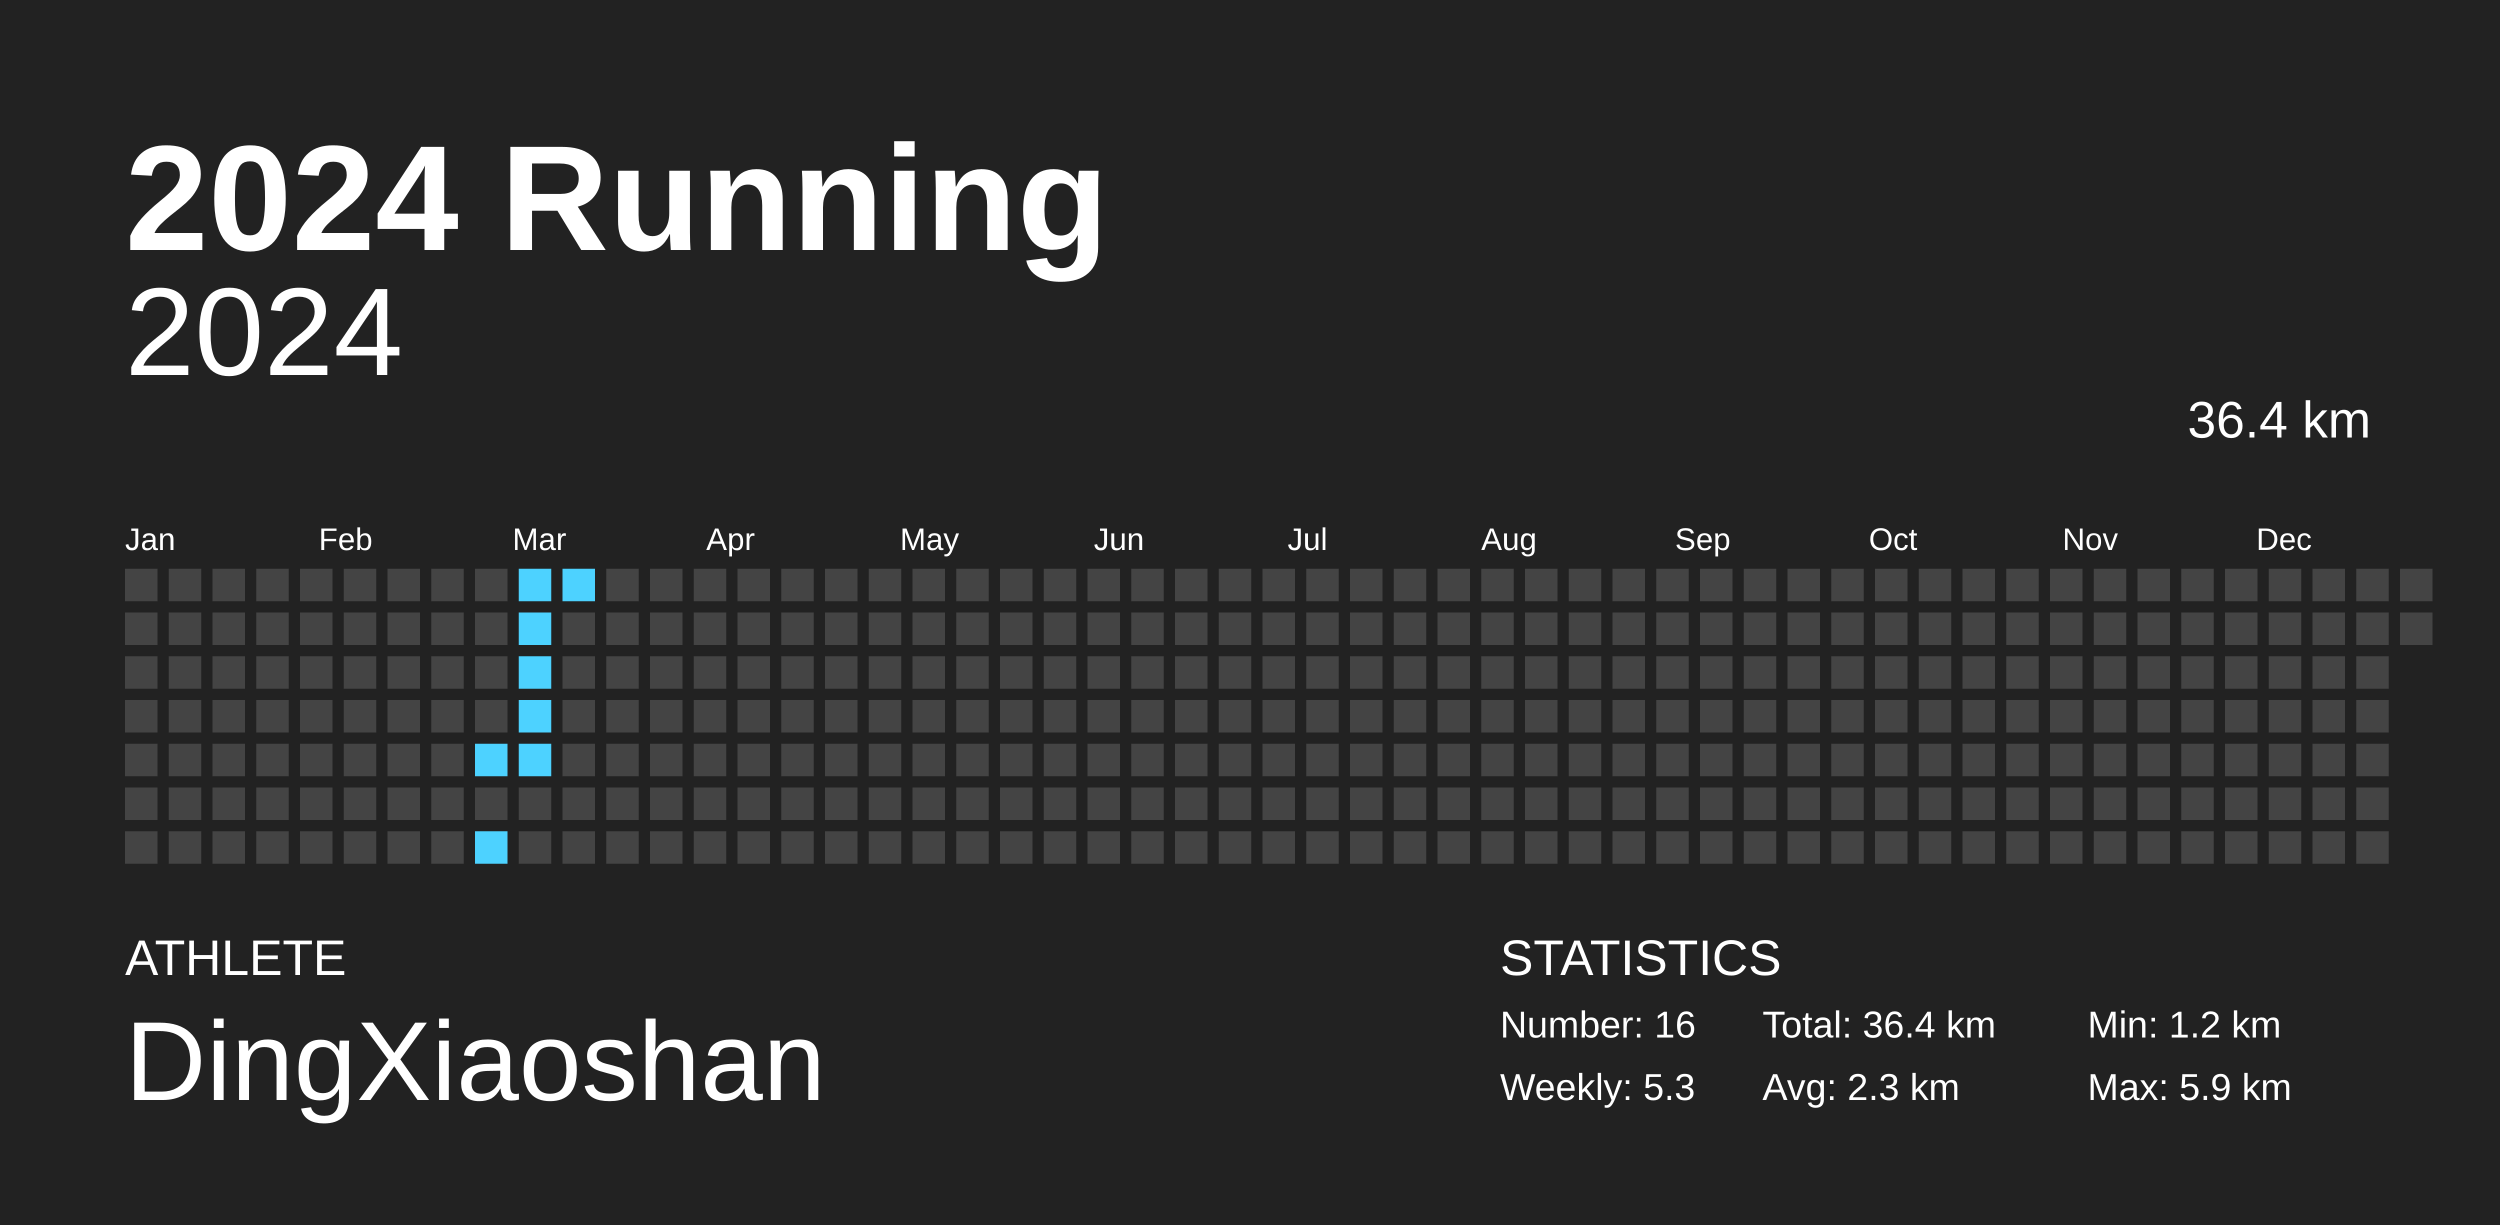
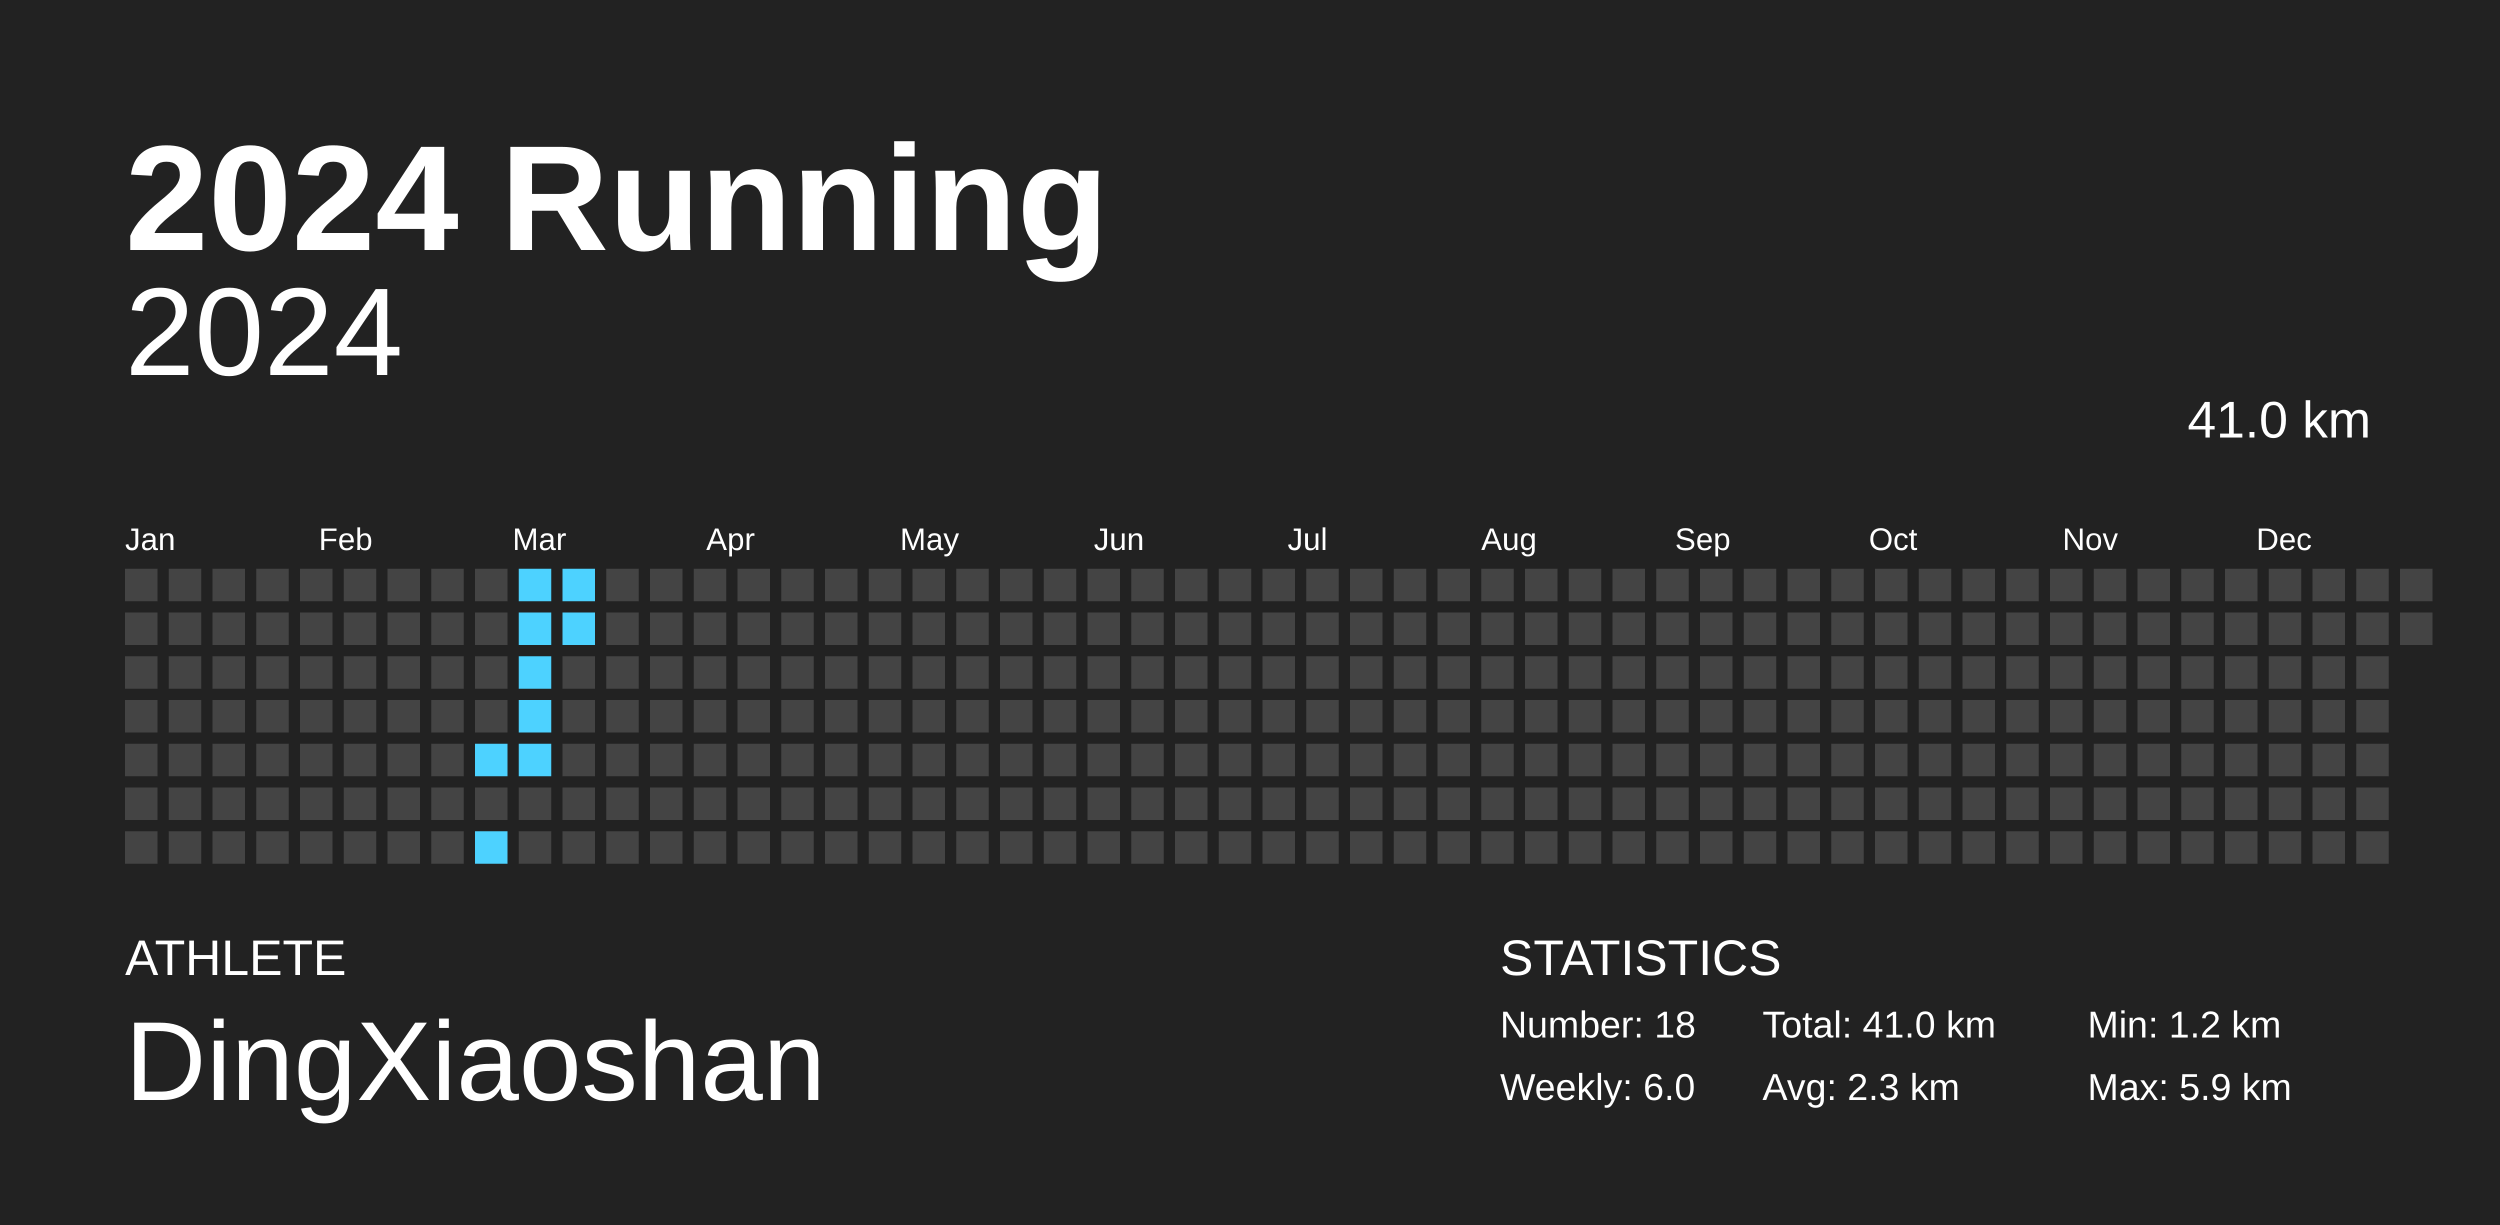
<svg xmlns="http://www.w3.org/2000/svg" baseProfile="full" height="98mm" version="1.1" viewBox="0,0,200,98" width="200mm">
  <defs />
  <rect fill="#222222" height="98" width="200" x="0" y="0" />
  <text fill="#FFFFFF" style="font-size:12px; font-family:Arial; font-weight:bold;" x="10" y="20">2024 Running</text>
  <text fill="#FFFFFF" style="font-size:4px; font-family:Arial" x="10" y="78">ATHLETE</text>
  <text fill="#FFFFFF" style="font-size:9px; font-family:Arial" x="10" y="88">DingXiaoshan</text>
  <text fill="#FFFFFF" style="font-size:4px; font-family:Arial" x="120" y="78">STATISTICS</text>
-   <text fill="#FFFFFF" style="font-size:3px; font-family:Arial" x="120" y="83">Number: 16</text>
-   <text fill="#FFFFFF" style="font-size:3px; font-family:Arial" x="120" y="88">Weekly: 5.3</text>
-   <text fill="#FFFFFF" style="font-size:3px; font-family:Arial" x="141" y="83">Total: 36.4 km</text>
+   <text fill="#FFFFFF" style="font-size:3px; font-family:Arial" x="120" y="83">Number: 18</text>
+   <text fill="#FFFFFF" style="font-size:3px; font-family:Arial" x="120" y="88">Weekly: 6.0</text>
+   <text fill="#FFFFFF" style="font-size:3px; font-family:Arial" x="141" y="83">Total: 41.0 km</text>
  <text fill="#FFFFFF" style="font-size:3px; font-family:Arial" x="141" y="88">Avg: 2.3 km</text>
  <text fill="#FFFFFF" style="font-size:3px; font-family:Arial" x="167" y="83">Min: 1.2 km</text>
  <text fill="#FFFFFF" style="font-size:3px; font-family:Arial" x="167" y="88">Max: 5.9 km</text>
  <text alignment-baseline="hanging" fill="#FFFFFF" style="font-size:10.0px; font-family:Arial;" x="10" y="30">2024</text>
-   <text alignment-baseline="hanging" fill="#FFFFFF" style="font-size:4.125px; font-family:Arial;" x="175" y="35">36.4 km</text>
+   <text alignment-baseline="hanging" fill="#FFFFFF" style="font-size:4.125px; font-family:Arial;" x="175" y="35">41.0 km</text>
  <text fill="#FFFFFF" style="font-size:2.5px; font-family:Arial" x="10.0" y="44">Jan</text>
  <text fill="#FFFFFF" style="font-size:2.5px; font-family:Arial" x="25.5" y="44">Feb</text>
  <text fill="#FFFFFF" style="font-size:2.5px; font-family:Arial" x="41.0" y="44">Mar</text>
  <text fill="#FFFFFF" style="font-size:2.5px; font-family:Arial" x="56.5" y="44">Apr</text>
  <text fill="#FFFFFF" style="font-size:2.5px; font-family:Arial" x="72.0" y="44">May</text>
  <text fill="#FFFFFF" style="font-size:2.5px; font-family:Arial" x="87.5" y="44">Jun</text>
  <text fill="#FFFFFF" style="font-size:2.5px; font-family:Arial" x="103.0" y="44">Jul</text>
  <text fill="#FFFFFF" style="font-size:2.5px; font-family:Arial" x="118.5" y="44">Aug</text>
  <text fill="#FFFFFF" style="font-size:2.5px; font-family:Arial" x="134.0" y="44">Sep</text>
  <text fill="#FFFFFF" style="font-size:2.5px; font-family:Arial" x="149.5" y="44">Oct</text>
  <text fill="#FFFFFF" style="font-size:2.5px; font-family:Arial" x="165.0" y="44">Nov</text>
  <text fill="#FFFFFF" style="font-size:2.5px; font-family:Arial" x="180.5" y="44">Dec</text>
  <rect fill="#444444" height="2.6" width="2.6" x="10.0" y="45.5" />
  <rect fill="#444444" height="2.6" width="2.6" x="10.0" y="49.0" />
  <rect fill="#444444" height="2.6" width="2.6" x="10.0" y="52.5" />
  <rect fill="#444444" height="2.6" width="2.6" x="10.0" y="56.0" />
  <rect fill="#444444" height="2.6" width="2.6" x="10.0" y="59.5" />
  <rect fill="#444444" height="2.6" width="2.6" x="10.0" y="63.0" />
  <rect fill="#444444" height="2.6" width="2.6" x="10.0" y="66.5" />
  <rect fill="#444444" height="2.6" width="2.6" x="13.5" y="45.5" />
  <rect fill="#444444" height="2.6" width="2.6" x="13.5" y="49.0" />
  <rect fill="#444444" height="2.6" width="2.6" x="13.5" y="52.5" />
  <rect fill="#444444" height="2.6" width="2.6" x="13.5" y="56.0" />
  <rect fill="#444444" height="2.6" width="2.6" x="13.5" y="59.5" />
  <rect fill="#444444" height="2.6" width="2.6" x="13.5" y="63.0" />
  <rect fill="#444444" height="2.6" width="2.6" x="13.5" y="66.5" />
  <rect fill="#444444" height="2.6" width="2.6" x="17.0" y="45.5" />
  <rect fill="#444444" height="2.6" width="2.6" x="17.0" y="49.0" />
  <rect fill="#444444" height="2.6" width="2.6" x="17.0" y="52.5" />
  <rect fill="#444444" height="2.6" width="2.6" x="17.0" y="56.0" />
  <rect fill="#444444" height="2.6" width="2.6" x="17.0" y="59.5" />
  <rect fill="#444444" height="2.6" width="2.6" x="17.0" y="63.0" />
  <rect fill="#444444" height="2.6" width="2.6" x="17.0" y="66.5" />
  <rect fill="#444444" height="2.6" width="2.6" x="20.5" y="45.5" />
  <rect fill="#444444" height="2.6" width="2.6" x="20.5" y="49.0" />
  <rect fill="#444444" height="2.6" width="2.6" x="20.5" y="52.5" />
  <rect fill="#444444" height="2.6" width="2.6" x="20.5" y="56.0" />
  <rect fill="#444444" height="2.6" width="2.6" x="20.5" y="59.5" />
  <rect fill="#444444" height="2.6" width="2.6" x="20.5" y="63.0" />
  <rect fill="#444444" height="2.6" width="2.6" x="20.5" y="66.5" />
  <rect fill="#444444" height="2.6" width="2.6" x="24.0" y="45.5" />
  <rect fill="#444444" height="2.6" width="2.6" x="24.0" y="49.0" />
  <rect fill="#444444" height="2.6" width="2.6" x="24.0" y="52.5" />
  <rect fill="#444444" height="2.6" width="2.6" x="24.0" y="56.0" />
  <rect fill="#444444" height="2.6" width="2.6" x="24.0" y="59.5" />
  <rect fill="#444444" height="2.6" width="2.6" x="24.0" y="63.0" />
  <rect fill="#444444" height="2.6" width="2.6" x="24.0" y="66.5" />
  <rect fill="#444444" height="2.6" width="2.6" x="27.5" y="45.5" />
  <rect fill="#444444" height="2.6" width="2.6" x="27.5" y="49.0" />
  <rect fill="#444444" height="2.6" width="2.6" x="27.5" y="52.5" />
  <rect fill="#444444" height="2.6" width="2.6" x="27.5" y="56.0" />
  <rect fill="#444444" height="2.6" width="2.6" x="27.5" y="59.5" />
  <rect fill="#444444" height="2.6" width="2.6" x="27.5" y="63.0" />
  <rect fill="#444444" height="2.6" width="2.6" x="27.5" y="66.5" />
  <rect fill="#444444" height="2.6" width="2.6" x="31.0" y="45.5" />
  <rect fill="#444444" height="2.6" width="2.6" x="31.0" y="49.0" />
  <rect fill="#444444" height="2.6" width="2.6" x="31.0" y="52.5" />
  <rect fill="#444444" height="2.6" width="2.6" x="31.0" y="56.0" />
  <rect fill="#444444" height="2.6" width="2.6" x="31.0" y="59.5" />
  <rect fill="#444444" height="2.6" width="2.6" x="31.0" y="63.0" />
  <rect fill="#444444" height="2.6" width="2.6" x="31.0" y="66.5" />
  <rect fill="#444444" height="2.6" width="2.6" x="34.5" y="45.5" />
  <rect fill="#444444" height="2.6" width="2.6" x="34.5" y="49.0" />
  <rect fill="#444444" height="2.6" width="2.6" x="34.5" y="52.5" />
  <rect fill="#444444" height="2.6" width="2.6" x="34.5" y="56.0" />
  <rect fill="#444444" height="2.6" width="2.6" x="34.5" y="59.5" />
  <rect fill="#444444" height="2.6" width="2.6" x="34.5" y="63.0" />
  <rect fill="#444444" height="2.6" width="2.6" x="34.5" y="66.5" />
  <rect fill="#444444" height="2.6" width="2.6" x="38.0" y="45.5" />
  <rect fill="#444444" height="2.6" width="2.6" x="38.0" y="49.0" />
  <rect fill="#444444" height="2.6" width="2.6" x="38.0" y="52.5" />
  <rect fill="#444444" height="2.6" width="2.6" x="38.0" y="56.0" />
  <rect fill="#4dd2ff" height="2.6" width="2.6" x="38.0" y="59.5" />
  <rect fill="#444444" height="2.6" width="2.6" x="38.0" y="63.0" />
  <rect fill="#4dd2ff" height="2.6" width="2.6" x="38.0" y="66.5" />
  <rect fill="#4dd2ff" height="2.6" width="2.6" x="41.5" y="45.5" />
  <rect fill="#4dd2ff" height="2.6" width="2.6" x="41.5" y="49.0" />
  <rect fill="#4dd2ff" height="2.6" width="2.6" x="41.5" y="52.5" />
  <rect fill="#4dd2ff" height="2.6" width="2.6" x="41.5" y="56.0" />
  <rect fill="#4dd2ff" height="2.6" width="2.6" x="41.5" y="59.5" />
  <rect fill="#444444" height="2.6" width="2.6" x="41.5" y="63.0" />
  <rect fill="#444444" height="2.6" width="2.6" x="41.5" y="66.5" />
  <rect fill="#4dd2ff" height="2.6" width="2.6" x="45.0" y="45.5" />
-   <rect fill="#444444" height="2.6" width="2.6" x="45.0" y="49.0" />
+   <rect fill="#4dd2ff" height="2.6" width="2.6" x="45.0" y="49.0" />
  <rect fill="#444444" height="2.6" width="2.6" x="45.0" y="52.5" />
  <rect fill="#444444" height="2.6" width="2.6" x="45.0" y="56.0" />
  <rect fill="#444444" height="2.6" width="2.6" x="45.0" y="59.5" />
  <rect fill="#444444" height="2.6" width="2.6" x="45.0" y="63.0" />
  <rect fill="#444444" height="2.6" width="2.6" x="45.0" y="66.5" />
  <rect fill="#444444" height="2.6" width="2.6" x="48.5" y="45.5" />
  <rect fill="#444444" height="2.6" width="2.6" x="48.5" y="49.0" />
  <rect fill="#444444" height="2.6" width="2.6" x="48.5" y="52.5" />
  <rect fill="#444444" height="2.6" width="2.6" x="48.5" y="56.0" />
  <rect fill="#444444" height="2.6" width="2.6" x="48.5" y="59.5" />
  <rect fill="#444444" height="2.6" width="2.6" x="48.5" y="63.0" />
  <rect fill="#444444" height="2.6" width="2.6" x="48.5" y="66.5" />
  <rect fill="#444444" height="2.6" width="2.6" x="52.0" y="45.5" />
  <rect fill="#444444" height="2.6" width="2.6" x="52.0" y="49.0" />
  <rect fill="#444444" height="2.6" width="2.6" x="52.0" y="52.5" />
  <rect fill="#444444" height="2.6" width="2.6" x="52.0" y="56.0" />
  <rect fill="#444444" height="2.6" width="2.6" x="52.0" y="59.5" />
  <rect fill="#444444" height="2.6" width="2.6" x="52.0" y="63.0" />
  <rect fill="#444444" height="2.6" width="2.6" x="52.0" y="66.5" />
  <rect fill="#444444" height="2.6" width="2.6" x="55.5" y="45.5" />
  <rect fill="#444444" height="2.6" width="2.6" x="55.5" y="49.0" />
  <rect fill="#444444" height="2.6" width="2.6" x="55.5" y="52.5" />
  <rect fill="#444444" height="2.6" width="2.6" x="55.5" y="56.0" />
  <rect fill="#444444" height="2.6" width="2.6" x="55.5" y="59.5" />
  <rect fill="#444444" height="2.6" width="2.6" x="55.5" y="63.0" />
  <rect fill="#444444" height="2.6" width="2.6" x="55.5" y="66.5" />
  <rect fill="#444444" height="2.6" width="2.6" x="59.0" y="45.5" />
  <rect fill="#444444" height="2.6" width="2.6" x="59.0" y="49.0" />
  <rect fill="#444444" height="2.6" width="2.6" x="59.0" y="52.5" />
  <rect fill="#444444" height="2.6" width="2.6" x="59.0" y="56.0" />
  <rect fill="#444444" height="2.6" width="2.6" x="59.0" y="59.5" />
  <rect fill="#444444" height="2.6" width="2.6" x="59.0" y="63.0" />
  <rect fill="#444444" height="2.6" width="2.6" x="59.0" y="66.5" />
  <rect fill="#444444" height="2.6" width="2.6" x="62.5" y="45.5" />
  <rect fill="#444444" height="2.6" width="2.6" x="62.5" y="49.0" />
  <rect fill="#444444" height="2.6" width="2.6" x="62.5" y="52.5" />
  <rect fill="#444444" height="2.6" width="2.6" x="62.5" y="56.0" />
  <rect fill="#444444" height="2.6" width="2.6" x="62.5" y="59.5" />
  <rect fill="#444444" height="2.6" width="2.6" x="62.5" y="63.0" />
  <rect fill="#444444" height="2.6" width="2.6" x="62.5" y="66.5" />
  <rect fill="#444444" height="2.6" width="2.6" x="66.0" y="45.5" />
  <rect fill="#444444" height="2.6" width="2.6" x="66.0" y="49.0" />
  <rect fill="#444444" height="2.6" width="2.6" x="66.0" y="52.5" />
  <rect fill="#444444" height="2.6" width="2.6" x="66.0" y="56.0" />
  <rect fill="#444444" height="2.6" width="2.6" x="66.0" y="59.5" />
  <rect fill="#444444" height="2.6" width="2.6" x="66.0" y="63.0" />
  <rect fill="#444444" height="2.6" width="2.6" x="66.0" y="66.5" />
  <rect fill="#444444" height="2.6" width="2.6" x="69.5" y="45.5" />
  <rect fill="#444444" height="2.6" width="2.6" x="69.5" y="49.0" />
  <rect fill="#444444" height="2.6" width="2.6" x="69.5" y="52.5" />
  <rect fill="#444444" height="2.6" width="2.6" x="69.5" y="56.0" />
  <rect fill="#444444" height="2.6" width="2.6" x="69.5" y="59.5" />
  <rect fill="#444444" height="2.6" width="2.6" x="69.5" y="63.0" />
  <rect fill="#444444" height="2.6" width="2.6" x="69.5" y="66.5" />
  <rect fill="#444444" height="2.6" width="2.6" x="73.0" y="45.5" />
  <rect fill="#444444" height="2.6" width="2.6" x="73.0" y="49.0" />
  <rect fill="#444444" height="2.6" width="2.6" x="73.0" y="52.5" />
  <rect fill="#444444" height="2.6" width="2.6" x="73.0" y="56.0" />
  <rect fill="#444444" height="2.6" width="2.6" x="73.0" y="59.5" />
  <rect fill="#444444" height="2.6" width="2.6" x="73.0" y="63.0" />
  <rect fill="#444444" height="2.6" width="2.6" x="73.0" y="66.5" />
  <rect fill="#444444" height="2.6" width="2.6" x="76.5" y="45.5" />
  <rect fill="#444444" height="2.6" width="2.6" x="76.5" y="49.0" />
  <rect fill="#444444" height="2.6" width="2.6" x="76.5" y="52.5" />
  <rect fill="#444444" height="2.6" width="2.6" x="76.5" y="56.0" />
  <rect fill="#444444" height="2.6" width="2.6" x="76.5" y="59.5" />
  <rect fill="#444444" height="2.6" width="2.6" x="76.5" y="63.0" />
  <rect fill="#444444" height="2.6" width="2.6" x="76.5" y="66.5" />
  <rect fill="#444444" height="2.6" width="2.6" x="80.0" y="45.5" />
  <rect fill="#444444" height="2.6" width="2.6" x="80.0" y="49.0" />
  <rect fill="#444444" height="2.6" width="2.6" x="80.0" y="52.5" />
  <rect fill="#444444" height="2.6" width="2.6" x="80.0" y="56.0" />
  <rect fill="#444444" height="2.6" width="2.6" x="80.0" y="59.5" />
  <rect fill="#444444" height="2.6" width="2.6" x="80.0" y="63.0" />
  <rect fill="#444444" height="2.6" width="2.6" x="80.0" y="66.5" />
  <rect fill="#444444" height="2.6" width="2.6" x="83.5" y="45.5" />
  <rect fill="#444444" height="2.6" width="2.6" x="83.5" y="49.0" />
  <rect fill="#444444" height="2.6" width="2.6" x="83.5" y="52.5" />
  <rect fill="#444444" height="2.6" width="2.6" x="83.5" y="56.0" />
  <rect fill="#444444" height="2.6" width="2.6" x="83.5" y="59.5" />
  <rect fill="#444444" height="2.6" width="2.6" x="83.5" y="63.0" />
  <rect fill="#444444" height="2.6" width="2.6" x="83.5" y="66.5" />
  <rect fill="#444444" height="2.6" width="2.6" x="87.0" y="45.5" />
  <rect fill="#444444" height="2.6" width="2.6" x="87.0" y="49.0" />
  <rect fill="#444444" height="2.6" width="2.6" x="87.0" y="52.5" />
  <rect fill="#444444" height="2.6" width="2.6" x="87.0" y="56.0" />
  <rect fill="#444444" height="2.6" width="2.6" x="87.0" y="59.5" />
  <rect fill="#444444" height="2.6" width="2.6" x="87.0" y="63.0" />
  <rect fill="#444444" height="2.6" width="2.6" x="87.0" y="66.5" />
  <rect fill="#444444" height="2.6" width="2.6" x="90.5" y="45.5" />
  <rect fill="#444444" height="2.6" width="2.6" x="90.5" y="49.0" />
  <rect fill="#444444" height="2.6" width="2.6" x="90.5" y="52.5" />
  <rect fill="#444444" height="2.6" width="2.6" x="90.5" y="56.0" />
  <rect fill="#444444" height="2.6" width="2.6" x="90.5" y="59.5" />
  <rect fill="#444444" height="2.6" width="2.6" x="90.5" y="63.0" />
  <rect fill="#444444" height="2.6" width="2.6" x="90.5" y="66.5" />
  <rect fill="#444444" height="2.6" width="2.6" x="94.0" y="45.5" />
  <rect fill="#444444" height="2.6" width="2.6" x="94.0" y="49.0" />
  <rect fill="#444444" height="2.6" width="2.6" x="94.0" y="52.5" />
  <rect fill="#444444" height="2.6" width="2.6" x="94.0" y="56.0" />
  <rect fill="#444444" height="2.6" width="2.6" x="94.0" y="59.5" />
  <rect fill="#444444" height="2.6" width="2.6" x="94.0" y="63.0" />
  <rect fill="#444444" height="2.6" width="2.6" x="94.0" y="66.5" />
  <rect fill="#444444" height="2.6" width="2.6" x="97.5" y="45.5" />
  <rect fill="#444444" height="2.6" width="2.6" x="97.5" y="49.0" />
  <rect fill="#444444" height="2.6" width="2.6" x="97.5" y="52.5" />
  <rect fill="#444444" height="2.6" width="2.6" x="97.5" y="56.0" />
  <rect fill="#444444" height="2.6" width="2.6" x="97.5" y="59.5" />
  <rect fill="#444444" height="2.6" width="2.6" x="97.5" y="63.0" />
  <rect fill="#444444" height="2.6" width="2.6" x="97.5" y="66.5" />
  <rect fill="#444444" height="2.6" width="2.6" x="101.0" y="45.5" />
  <rect fill="#444444" height="2.6" width="2.6" x="101.0" y="49.0" />
  <rect fill="#444444" height="2.6" width="2.6" x="101.0" y="52.5" />
  <rect fill="#444444" height="2.6" width="2.6" x="101.0" y="56.0" />
  <rect fill="#444444" height="2.6" width="2.6" x="101.0" y="59.5" />
  <rect fill="#444444" height="2.6" width="2.6" x="101.0" y="63.0" />
  <rect fill="#444444" height="2.6" width="2.6" x="101.0" y="66.5" />
  <rect fill="#444444" height="2.6" width="2.6" x="104.5" y="45.5" />
  <rect fill="#444444" height="2.6" width="2.6" x="104.5" y="49.0" />
  <rect fill="#444444" height="2.6" width="2.6" x="104.5" y="52.5" />
  <rect fill="#444444" height="2.6" width="2.6" x="104.5" y="56.0" />
  <rect fill="#444444" height="2.6" width="2.6" x="104.5" y="59.5" />
  <rect fill="#444444" height="2.6" width="2.6" x="104.5" y="63.0" />
  <rect fill="#444444" height="2.6" width="2.6" x="104.5" y="66.5" />
  <rect fill="#444444" height="2.6" width="2.6" x="108.0" y="45.5" />
  <rect fill="#444444" height="2.6" width="2.6" x="108.0" y="49.0" />
  <rect fill="#444444" height="2.6" width="2.6" x="108.0" y="52.5" />
  <rect fill="#444444" height="2.6" width="2.6" x="108.0" y="56.0" />
  <rect fill="#444444" height="2.6" width="2.6" x="108.0" y="59.5" />
  <rect fill="#444444" height="2.6" width="2.6" x="108.0" y="63.0" />
  <rect fill="#444444" height="2.6" width="2.6" x="108.0" y="66.5" />
  <rect fill="#444444" height="2.6" width="2.6" x="111.5" y="45.5" />
  <rect fill="#444444" height="2.6" width="2.6" x="111.5" y="49.0" />
  <rect fill="#444444" height="2.6" width="2.6" x="111.5" y="52.5" />
  <rect fill="#444444" height="2.6" width="2.6" x="111.5" y="56.0" />
  <rect fill="#444444" height="2.6" width="2.6" x="111.5" y="59.5" />
  <rect fill="#444444" height="2.6" width="2.6" x="111.5" y="63.0" />
  <rect fill="#444444" height="2.6" width="2.6" x="111.5" y="66.5" />
  <rect fill="#444444" height="2.6" width="2.6" x="115.0" y="45.5" />
  <rect fill="#444444" height="2.6" width="2.6" x="115.0" y="49.0" />
  <rect fill="#444444" height="2.6" width="2.6" x="115.0" y="52.5" />
  <rect fill="#444444" height="2.6" width="2.6" x="115.0" y="56.0" />
  <rect fill="#444444" height="2.6" width="2.6" x="115.0" y="59.5" />
  <rect fill="#444444" height="2.6" width="2.6" x="115.0" y="63.0" />
  <rect fill="#444444" height="2.6" width="2.6" x="115.0" y="66.5" />
  <rect fill="#444444" height="2.6" width="2.6" x="118.5" y="45.5" />
  <rect fill="#444444" height="2.6" width="2.6" x="118.5" y="49.0" />
  <rect fill="#444444" height="2.6" width="2.6" x="118.5" y="52.5" />
  <rect fill="#444444" height="2.6" width="2.6" x="118.5" y="56.0" />
  <rect fill="#444444" height="2.6" width="2.6" x="118.5" y="59.5" />
  <rect fill="#444444" height="2.6" width="2.6" x="118.5" y="63.0" />
  <rect fill="#444444" height="2.6" width="2.6" x="118.5" y="66.5" />
  <rect fill="#444444" height="2.6" width="2.6" x="122.0" y="45.5" />
  <rect fill="#444444" height="2.6" width="2.6" x="122.0" y="49.0" />
  <rect fill="#444444" height="2.6" width="2.6" x="122.0" y="52.5" />
  <rect fill="#444444" height="2.6" width="2.6" x="122.0" y="56.0" />
  <rect fill="#444444" height="2.6" width="2.6" x="122.0" y="59.5" />
  <rect fill="#444444" height="2.6" width="2.6" x="122.0" y="63.0" />
  <rect fill="#444444" height="2.6" width="2.6" x="122.0" y="66.5" />
  <rect fill="#444444" height="2.6" width="2.6" x="125.5" y="45.5" />
  <rect fill="#444444" height="2.6" width="2.6" x="125.5" y="49.0" />
  <rect fill="#444444" height="2.6" width="2.6" x="125.5" y="52.5" />
  <rect fill="#444444" height="2.6" width="2.6" x="125.5" y="56.0" />
  <rect fill="#444444" height="2.6" width="2.6" x="125.5" y="59.5" />
  <rect fill="#444444" height="2.6" width="2.6" x="125.5" y="63.0" />
  <rect fill="#444444" height="2.6" width="2.6" x="125.5" y="66.5" />
  <rect fill="#444444" height="2.6" width="2.6" x="129.0" y="45.5" />
  <rect fill="#444444" height="2.6" width="2.6" x="129.0" y="49.0" />
  <rect fill="#444444" height="2.6" width="2.6" x="129.0" y="52.5" />
  <rect fill="#444444" height="2.6" width="2.6" x="129.0" y="56.0" />
  <rect fill="#444444" height="2.6" width="2.6" x="129.0" y="59.5" />
  <rect fill="#444444" height="2.6" width="2.6" x="129.0" y="63.0" />
  <rect fill="#444444" height="2.6" width="2.6" x="129.0" y="66.5" />
  <rect fill="#444444" height="2.6" width="2.6" x="132.5" y="45.5" />
  <rect fill="#444444" height="2.6" width="2.6" x="132.5" y="49.0" />
  <rect fill="#444444" height="2.6" width="2.6" x="132.5" y="52.5" />
  <rect fill="#444444" height="2.6" width="2.6" x="132.5" y="56.0" />
  <rect fill="#444444" height="2.6" width="2.6" x="132.5" y="59.5" />
  <rect fill="#444444" height="2.6" width="2.6" x="132.5" y="63.0" />
  <rect fill="#444444" height="2.6" width="2.6" x="132.5" y="66.5" />
  <rect fill="#444444" height="2.6" width="2.6" x="136.0" y="45.5" />
  <rect fill="#444444" height="2.6" width="2.6" x="136.0" y="49.0" />
  <rect fill="#444444" height="2.6" width="2.6" x="136.0" y="52.5" />
  <rect fill="#444444" height="2.6" width="2.6" x="136.0" y="56.0" />
  <rect fill="#444444" height="2.6" width="2.6" x="136.0" y="59.5" />
  <rect fill="#444444" height="2.6" width="2.6" x="136.0" y="63.0" />
  <rect fill="#444444" height="2.6" width="2.6" x="136.0" y="66.5" />
  <rect fill="#444444" height="2.6" width="2.6" x="139.5" y="45.5" />
  <rect fill="#444444" height="2.6" width="2.6" x="139.5" y="49.0" />
  <rect fill="#444444" height="2.6" width="2.6" x="139.5" y="52.5" />
  <rect fill="#444444" height="2.6" width="2.6" x="139.5" y="56.0" />
  <rect fill="#444444" height="2.6" width="2.6" x="139.5" y="59.5" />
  <rect fill="#444444" height="2.6" width="2.6" x="139.5" y="63.0" />
  <rect fill="#444444" height="2.6" width="2.6" x="139.5" y="66.5" />
  <rect fill="#444444" height="2.6" width="2.6" x="143.0" y="45.5" />
  <rect fill="#444444" height="2.6" width="2.6" x="143.0" y="49.0" />
  <rect fill="#444444" height="2.6" width="2.6" x="143.0" y="52.5" />
  <rect fill="#444444" height="2.6" width="2.6" x="143.0" y="56.0" />
  <rect fill="#444444" height="2.6" width="2.6" x="143.0" y="59.5" />
  <rect fill="#444444" height="2.6" width="2.6" x="143.0" y="63.0" />
  <rect fill="#444444" height="2.6" width="2.6" x="143.0" y="66.5" />
  <rect fill="#444444" height="2.6" width="2.6" x="146.5" y="45.5" />
  <rect fill="#444444" height="2.6" width="2.6" x="146.5" y="49.0" />
  <rect fill="#444444" height="2.6" width="2.6" x="146.5" y="52.5" />
  <rect fill="#444444" height="2.6" width="2.6" x="146.5" y="56.0" />
  <rect fill="#444444" height="2.6" width="2.6" x="146.5" y="59.5" />
  <rect fill="#444444" height="2.6" width="2.6" x="146.5" y="63.0" />
  <rect fill="#444444" height="2.6" width="2.6" x="146.5" y="66.5" />
  <rect fill="#444444" height="2.6" width="2.6" x="150.0" y="45.5" />
  <rect fill="#444444" height="2.6" width="2.6" x="150.0" y="49.0" />
  <rect fill="#444444" height="2.6" width="2.6" x="150.0" y="52.5" />
  <rect fill="#444444" height="2.6" width="2.6" x="150.0" y="56.0" />
  <rect fill="#444444" height="2.6" width="2.6" x="150.0" y="59.5" />
  <rect fill="#444444" height="2.6" width="2.6" x="150.0" y="63.0" />
  <rect fill="#444444" height="2.6" width="2.6" x="150.0" y="66.5" />
  <rect fill="#444444" height="2.6" width="2.6" x="153.5" y="45.5" />
  <rect fill="#444444" height="2.6" width="2.6" x="153.5" y="49.0" />
  <rect fill="#444444" height="2.6" width="2.6" x="153.5" y="52.5" />
  <rect fill="#444444" height="2.6" width="2.6" x="153.5" y="56.0" />
  <rect fill="#444444" height="2.6" width="2.6" x="153.5" y="59.5" />
  <rect fill="#444444" height="2.6" width="2.6" x="153.5" y="63.0" />
  <rect fill="#444444" height="2.6" width="2.6" x="153.5" y="66.5" />
  <rect fill="#444444" height="2.6" width="2.6" x="157.0" y="45.5" />
  <rect fill="#444444" height="2.6" width="2.6" x="157.0" y="49.0" />
  <rect fill="#444444" height="2.6" width="2.6" x="157.0" y="52.5" />
  <rect fill="#444444" height="2.6" width="2.6" x="157.0" y="56.0" />
  <rect fill="#444444" height="2.6" width="2.6" x="157.0" y="59.5" />
  <rect fill="#444444" height="2.6" width="2.6" x="157.0" y="63.0" />
  <rect fill="#444444" height="2.6" width="2.6" x="157.0" y="66.5" />
  <rect fill="#444444" height="2.6" width="2.6" x="160.5" y="45.5" />
  <rect fill="#444444" height="2.6" width="2.6" x="160.5" y="49.0" />
  <rect fill="#444444" height="2.6" width="2.6" x="160.5" y="52.5" />
  <rect fill="#444444" height="2.6" width="2.6" x="160.5" y="56.0" />
  <rect fill="#444444" height="2.6" width="2.6" x="160.5" y="59.5" />
  <rect fill="#444444" height="2.6" width="2.6" x="160.5" y="63.0" />
  <rect fill="#444444" height="2.6" width="2.6" x="160.5" y="66.5" />
  <rect fill="#444444" height="2.6" width="2.6" x="164.0" y="45.5" />
  <rect fill="#444444" height="2.6" width="2.6" x="164.0" y="49.0" />
  <rect fill="#444444" height="2.6" width="2.6" x="164.0" y="52.5" />
  <rect fill="#444444" height="2.6" width="2.6" x="164.0" y="56.0" />
  <rect fill="#444444" height="2.6" width="2.6" x="164.0" y="59.5" />
  <rect fill="#444444" height="2.6" width="2.6" x="164.0" y="63.0" />
  <rect fill="#444444" height="2.6" width="2.6" x="164.0" y="66.5" />
  <rect fill="#444444" height="2.6" width="2.6" x="167.5" y="45.5" />
  <rect fill="#444444" height="2.6" width="2.6" x="167.5" y="49.0" />
  <rect fill="#444444" height="2.6" width="2.6" x="167.5" y="52.5" />
  <rect fill="#444444" height="2.6" width="2.6" x="167.5" y="56.0" />
  <rect fill="#444444" height="2.6" width="2.6" x="167.5" y="59.5" />
  <rect fill="#444444" height="2.6" width="2.6" x="167.5" y="63.0" />
  <rect fill="#444444" height="2.6" width="2.6" x="167.5" y="66.5" />
  <rect fill="#444444" height="2.6" width="2.6" x="171.0" y="45.5" />
  <rect fill="#444444" height="2.6" width="2.6" x="171.0" y="49.0" />
  <rect fill="#444444" height="2.6" width="2.6" x="171.0" y="52.5" />
  <rect fill="#444444" height="2.6" width="2.6" x="171.0" y="56.0" />
  <rect fill="#444444" height="2.6" width="2.6" x="171.0" y="59.5" />
  <rect fill="#444444" height="2.6" width="2.6" x="171.0" y="63.0" />
  <rect fill="#444444" height="2.6" width="2.6" x="171.0" y="66.5" />
  <rect fill="#444444" height="2.6" width="2.6" x="174.5" y="45.5" />
  <rect fill="#444444" height="2.6" width="2.6" x="174.5" y="49.0" />
  <rect fill="#444444" height="2.6" width="2.6" x="174.5" y="52.5" />
  <rect fill="#444444" height="2.6" width="2.6" x="174.5" y="56.0" />
  <rect fill="#444444" height="2.6" width="2.6" x="174.5" y="59.5" />
  <rect fill="#444444" height="2.6" width="2.6" x="174.5" y="63.0" />
  <rect fill="#444444" height="2.6" width="2.6" x="174.5" y="66.5" />
  <rect fill="#444444" height="2.6" width="2.6" x="178.0" y="45.5" />
  <rect fill="#444444" height="2.6" width="2.6" x="178.0" y="49.0" />
  <rect fill="#444444" height="2.6" width="2.6" x="178.0" y="52.5" />
  <rect fill="#444444" height="2.6" width="2.6" x="178.0" y="56.0" />
  <rect fill="#444444" height="2.6" width="2.6" x="178.0" y="59.5" />
  <rect fill="#444444" height="2.6" width="2.6" x="178.0" y="63.0" />
  <rect fill="#444444" height="2.6" width="2.6" x="178.0" y="66.5" />
  <rect fill="#444444" height="2.6" width="2.6" x="181.5" y="45.5" />
  <rect fill="#444444" height="2.6" width="2.6" x="181.5" y="49.0" />
  <rect fill="#444444" height="2.6" width="2.6" x="181.5" y="52.5" />
  <rect fill="#444444" height="2.6" width="2.6" x="181.5" y="56.0" />
  <rect fill="#444444" height="2.6" width="2.6" x="181.5" y="59.5" />
  <rect fill="#444444" height="2.6" width="2.6" x="181.5" y="63.0" />
  <rect fill="#444444" height="2.6" width="2.6" x="181.5" y="66.5" />
  <rect fill="#444444" height="2.6" width="2.6" x="185.0" y="45.5" />
  <rect fill="#444444" height="2.6" width="2.6" x="185.0" y="49.0" />
  <rect fill="#444444" height="2.6" width="2.6" x="185.0" y="52.5" />
  <rect fill="#444444" height="2.6" width="2.6" x="185.0" y="56.0" />
  <rect fill="#444444" height="2.6" width="2.6" x="185.0" y="59.5" />
  <rect fill="#444444" height="2.6" width="2.6" x="185.0" y="63.0" />
  <rect fill="#444444" height="2.6" width="2.6" x="185.0" y="66.5" />
  <rect fill="#444444" height="2.6" width="2.6" x="188.5" y="45.5" />
  <rect fill="#444444" height="2.6" width="2.6" x="188.5" y="49.0" />
  <rect fill="#444444" height="2.6" width="2.6" x="188.5" y="52.5" />
  <rect fill="#444444" height="2.6" width="2.6" x="188.5" y="56.0" />
  <rect fill="#444444" height="2.6" width="2.6" x="188.5" y="59.5" />
  <rect fill="#444444" height="2.6" width="2.6" x="188.5" y="63.0" />
  <rect fill="#444444" height="2.6" width="2.6" x="188.5" y="66.5" />
  <rect fill="#444444" height="2.6" width="2.6" x="192.0" y="45.5" />
  <rect fill="#444444" height="2.6" width="2.6" x="192.0" y="49.0" />
</svg>
